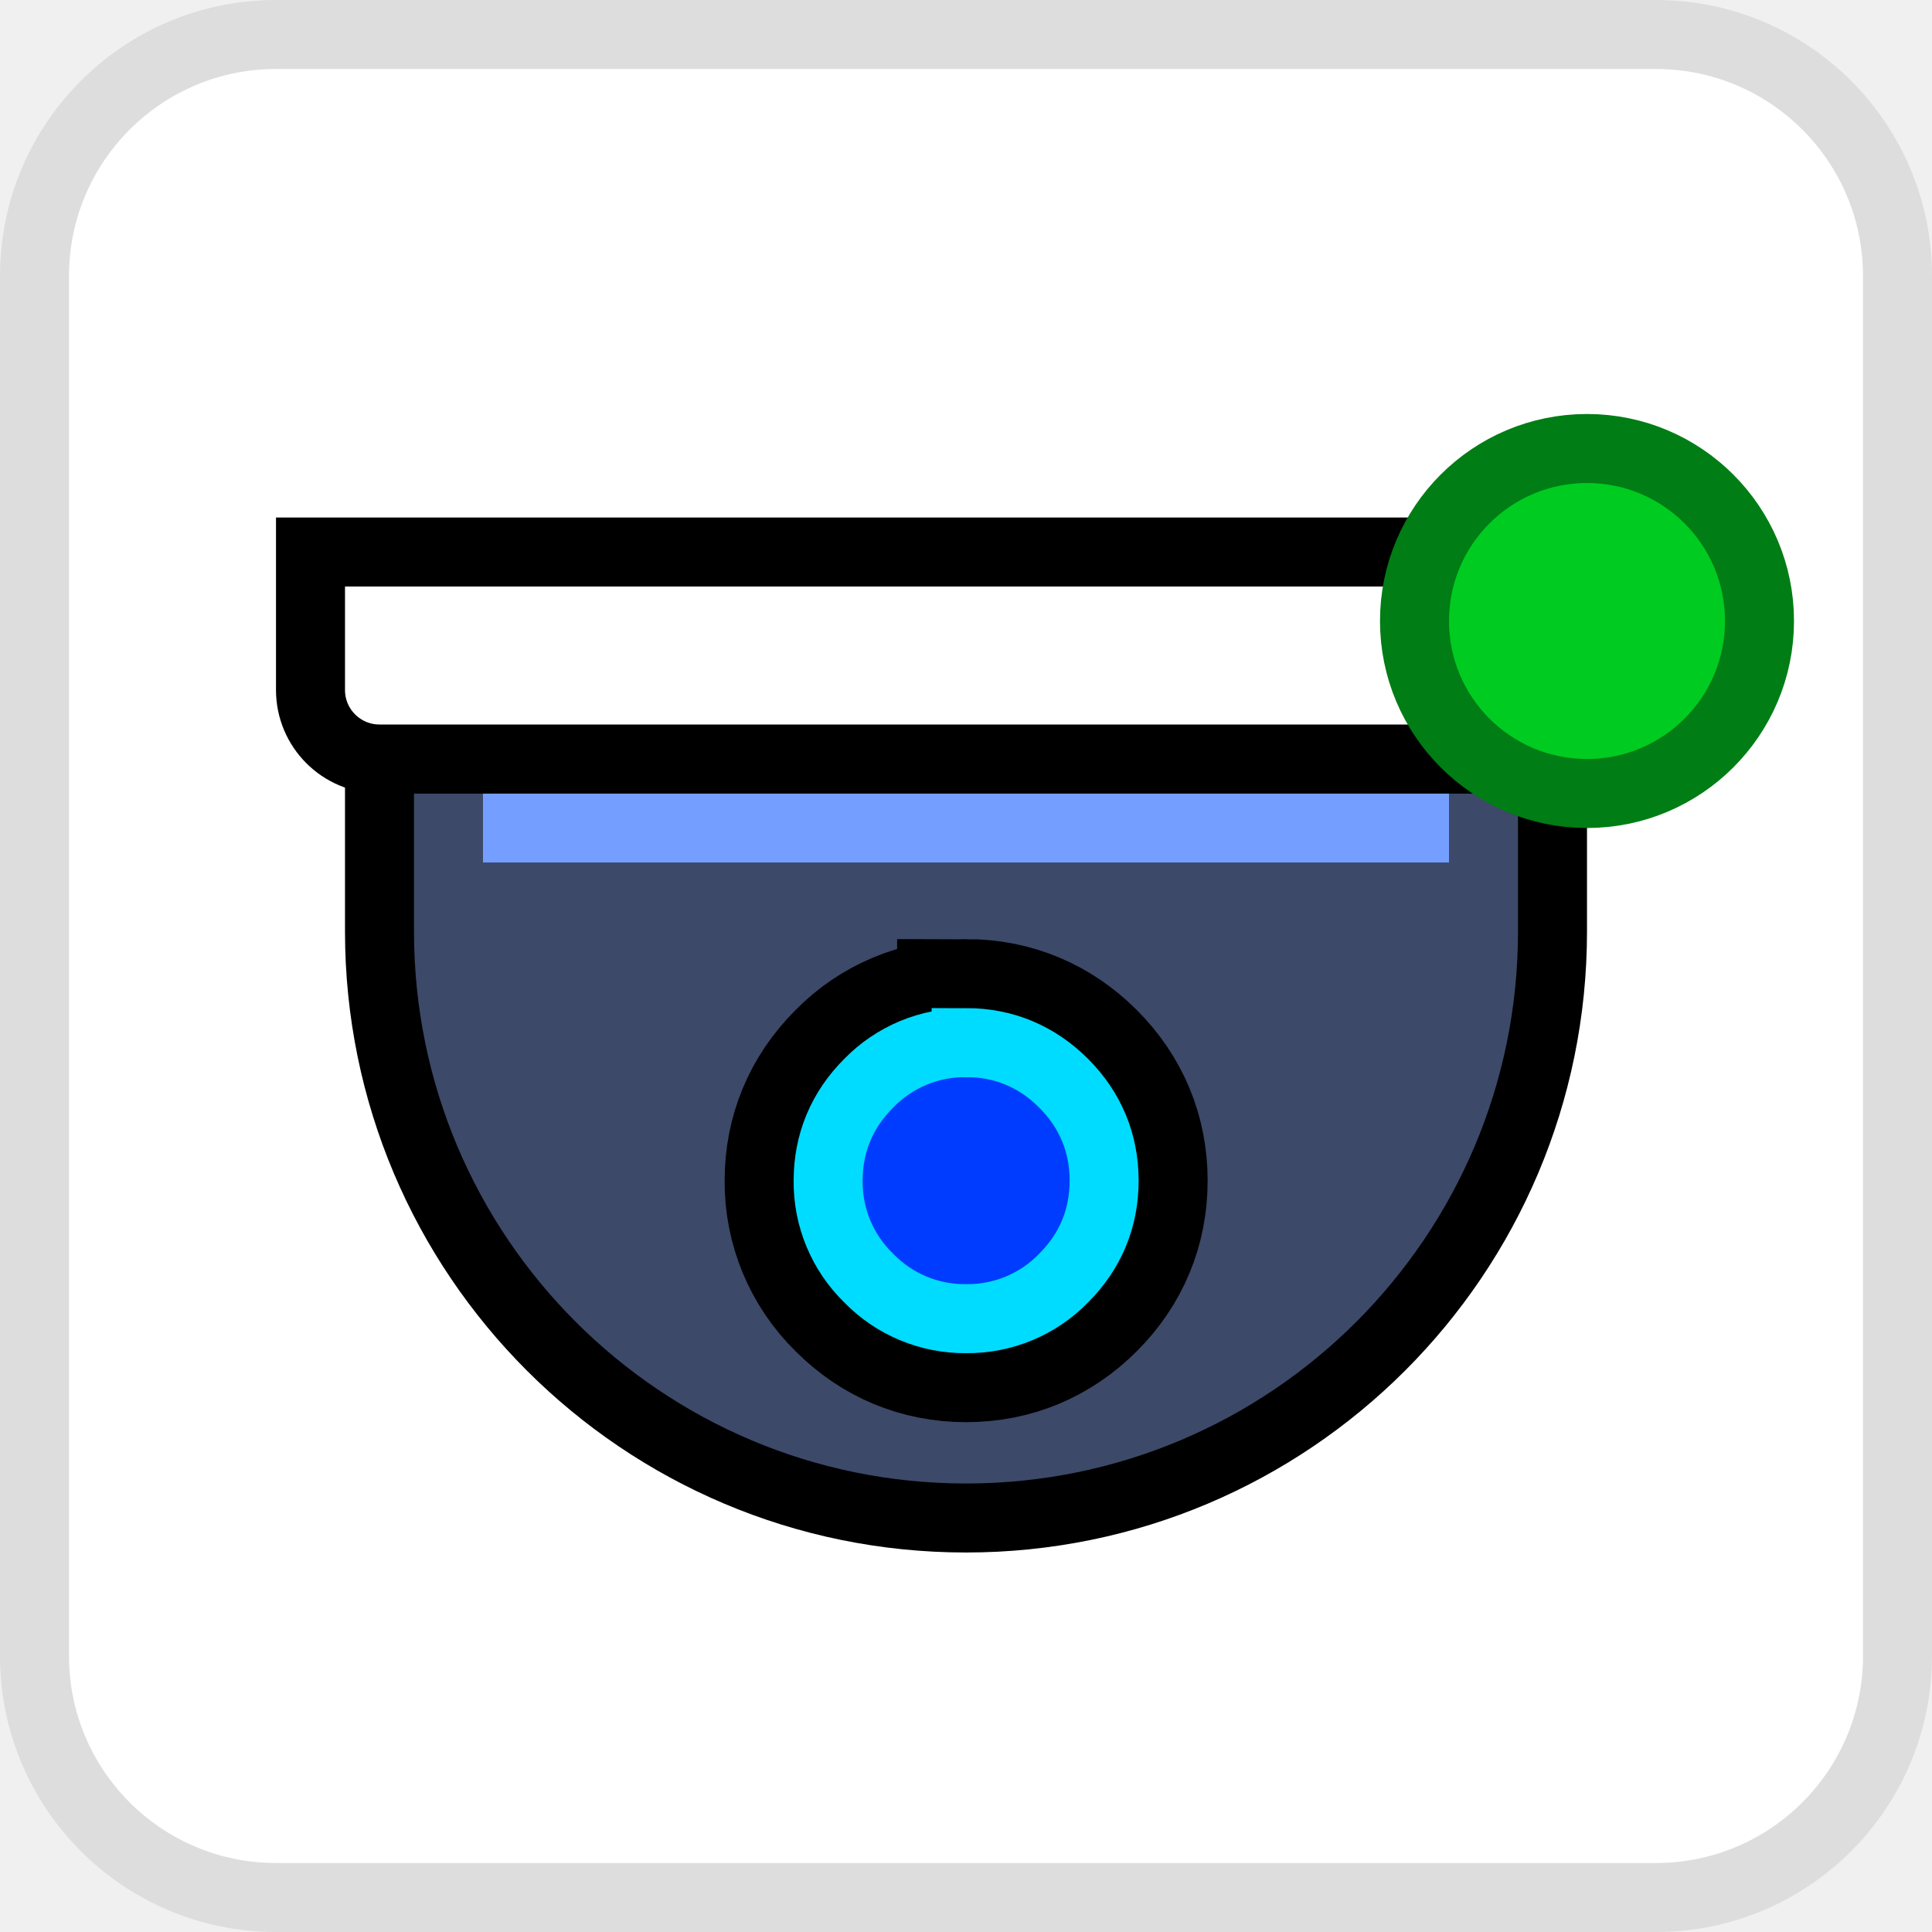
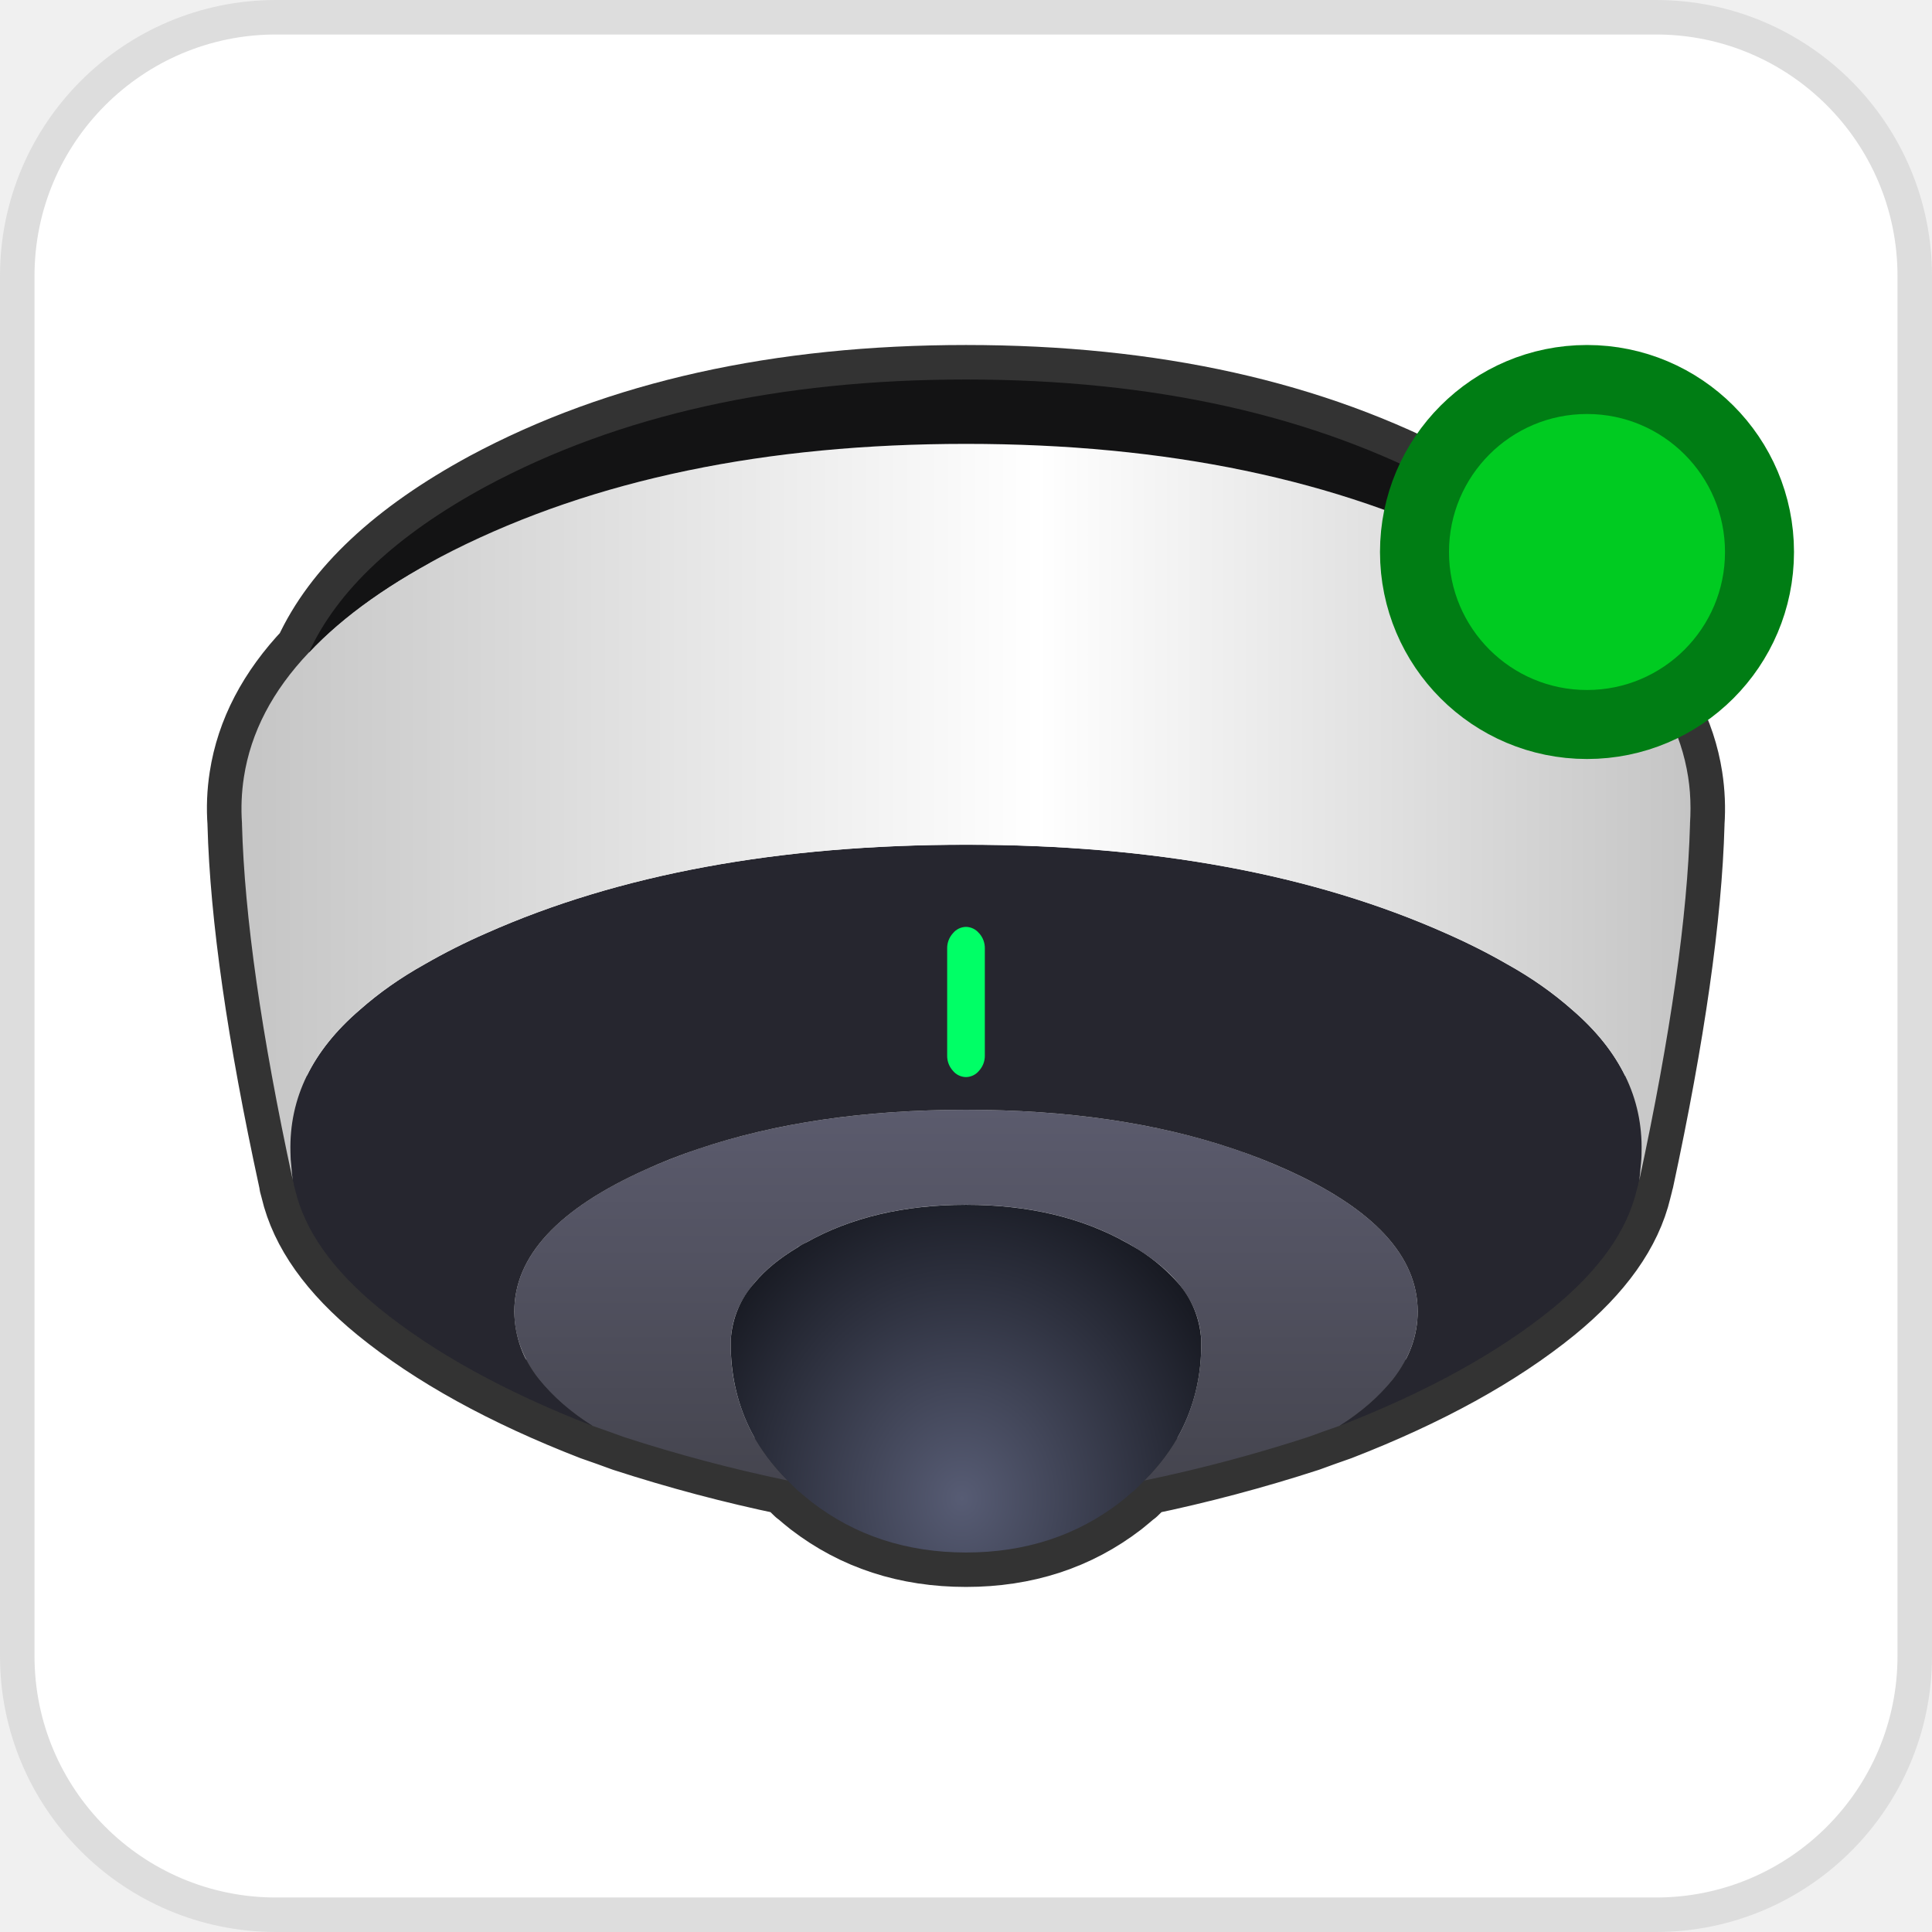
<svg xmlns="http://www.w3.org/2000/svg" width="28" height="28" fill="none" viewBox="0 0 28 28">
-   <rect width="27" height="27" x=".5" y=".5" fill="#fff" stroke="#ddd" rx="3.5" />
-   <path fill="#3c4968" stroke="#000" d="M22.5 11v2.5a8.5 8.5 0 0 1-17 0V11z" />
-   <path fill="#749eff" d="M7 11.5h14v1H7z" />
-   <path stroke="#000" stroke-width="2" d="M14.002 14.61c.68 0 1.287.256 1.766.735.48.48.734 1.086.734 1.766s-.254 1.286-.734 1.765c-.48.48-1.086.735-1.766.735s-1.286-.255-1.765-.735a2.44 2.44 0 0 1-.735-1.765c0-.68.255-1.286.735-1.766a2.44 2.44 0 0 1 1.765-.734Z" />
-   <path fill="#003cff" stroke="#00dcff" d="M14.002 15.11c.546 0 1.026.202 1.413.589.386.386.587.866.587 1.412s-.2 1.025-.587 1.412a1.94 1.94 0 0 1-1.413.588 1.94 1.94 0 0 1-1.412-.588 1.94 1.94 0 0 1-.588-1.412c0-.546.201-1.026.588-1.412a1.94 1.94 0 0 1 1.412-.588Z" />
-   <path fill="#fff" stroke="#000" d="M23.5 8v2a1 1 0 0 1-1 1h-17a1 1 0 0 1-1-1V8z" />
-   <circle cx="23" cy="9" r="2.5" fill="#00cb21" stroke="#007d14" />
+   <rect width="27.5" height="27.5" x=".25" y=".25" fill="#fff" stroke="#ddd" stroke-width=".5" rx="3.75" />
+   <path stroke="#333" stroke-linecap="round" stroke-linejoin="round" d="M4.475 9.458q.62-1.353 2.57-2.41Q9.93 5.5 14 5.5t6.954 1.548q1.95 1.057 2.571 2.41.79.832.94 1.804a3 3 0 0 1 .028.67v.015q-.055 1.998-.736 5.163l-.014.04v.015a1 1 0 0 1-.02.078q-.212.894-1.22 1.718-1.187.964-3.09 1.703-.225.078-.456.163-1.173.381-2.373.63-.075.078-.157.156-.007 0-.013.008-.09.077-.178.148-.948.73-2.236.73t-2.236-.73a5 5 0 0 1-.178-.148q-.006-.008-.013-.008a5 5 0 0 1-.157-.156q-1.2-.249-2.373-.63a23 23 0 0 0-.457-.163q-1.902-.738-3.088-1.703-1.01-.825-1.22-1.718a1 1 0 0 1-.021-.078v-.016l-.01-.043q-.686-3.157-.74-5.16v-.015a2.913 2.913 0 0 1 .027-.669q.15-.972.941-1.804" />
+   <path fill="url(#a)" d="M16.318 18.004a1 1 0 0 1 .096.055q.408.24.654.528.32.382.341.833v.124q-.014.645-.293 1.198a2.9 2.9 0 0 1-.532.715q1.2-.249 2.373-.63.231-.085.457-.163.497-.319.777-.677.355-.459.355-.98 0-1.205-1.91-2.06a8 8 0 0 0-.756-.296q-1.678-.567-3.88-.567t-3.88.567a8 8 0 0 0-.756.296q-1.91.855-1.91 2.06 0 .521.355.98.28.358.777.677.226.078.457.163 1.173.381 2.373.63a2.9 2.9 0 0 1-.532-.715 2.74 2.74 0 0 1-.293-1.198v-.124q.021-.451.348-.833.225-.271.613-.505.014-.015.034-.023a1 1 0 0 1 .103-.055q.968-.544 2.311-.544t2.318.544" />
+   <path fill="url(#b)" d="M16.414 18.06a1 1 0 0 0-.096-.055q-.975-.544-2.318-.544t-2.312.544a.7.7 0 0 0-.136.078q-.388.233-.614.506a1.35 1.35 0 0 0-.347.832v.124q.014.645.293 1.198.198.38.532.715.075.078.157.155.006 0 .013.008.089.078.178.148.947.73 2.236.731 1.288 0 2.236-.73.09-.072.177-.149.008-.008.014-.008a5 5 0 0 0 .157-.155q.334-.334.532-.715.28-.552.293-1.198v-.124a1.37 1.37 0 0 0-.34-.832 2.6 2.6 0 0 0-.655-.53" />
+   <path fill="#26262f" d="M23.79 16.69q.028-1.165-1.001-2.052a5.3 5.3 0 0 0-.941-.661 9 9 0 0 0-.894-.451Q18.071 12.243 14 12.243t-6.955 1.283a9 9 0 0 0-.893.45 5.3 5.3 0 0 0-.94.662q-1.03.885-1.003 2.053 0 .109.014.225.005.096.02.187l.014.047v.015a1 1 0 0 0 .02.078q.212.894 1.22 1.719 1.187.963 3.09 1.703a3.1 3.1 0 0 1-.778-.677 1.57 1.57 0 0 1-.355-.98q0-1.205 1.91-2.06.36-.165.756-.296 1.678-.568 3.88-.568t3.88.568q.395.132.756.295 1.91.856 1.91 2.061 0 .521-.355.98a3.1 3.1 0 0 1-.777.677q1.902-.739 3.088-1.703 1.01-.825 1.22-1.72a1 1 0 0 0 .021-.077v-.015l.014-.04q.014-.1.02-.194.014-.117.014-.225" />
+   <path fill="url(#c)" d="M24.466 11.262q-.15-.973-.941-1.804-.75-.801-2.086-1.478Q18.356 6.432 14 6.433q-4.357 0-7.439 1.547-1.336.677-2.086 1.478-.79.832-.94 1.804a3 3 0 0 0-.028.669v.015q.054 2.001.736 5.156a2 2 0 0 1-.02-.187 2 2 0 0 1-.014-.225q-.027-1.167 1.002-2.053.39-.35.941-.661a9 9 0 0 1 .893-.451Q9.93 12.242 14 12.242t6.954 1.283q.491.217.894.45.552.312.94.662 1.03.886 1.003 2.053 0 .109-.014.225a3 3 0 0 1-.02.195q.681-3.165.736-5.164v-.015q.007-.109.007-.218 0-.234-.034-.451" />
+   <path fill="#131314" d="M23.525 9.458q-.62-1.353-2.57-2.41Q18.07 5.5 14 5.5T7.046 7.048q-1.95 1.057-2.57 2.41.75-.8 2.085-1.477 3.082-1.548 7.44-1.548 4.356 0 7.438 1.548 1.336.675 2.086 1.477" />
+   <path fill="#0f6" d="M14.19 13.526a.25.25 0 0 0-.19-.093.25.25 0 0 0-.19.093.32.32 0 0 0-.083.218v1.555a.32.32 0 0 0 .082.218.25.25 0 0 0 .191.093.25.25 0 0 0 .19-.093.32.32 0 0 0 .083-.218v-1.555a.32.32 0 0 0-.082-.218" />
+   <circle cx="23" cy="8" r="2.5" fill="#00cb21" stroke="#007d14" />
+   <defs>
+     <linearGradient id="a" x1="14" x2="14" y1="16.08" y2="21.453" gradientUnits="userSpaceOnUse">
+       <stop stop-color="#5b5b6d" />
+       <stop offset="1" stop-color="#45454f" />
+     </linearGradient>
+     <linearGradient id="c" x1="3.5" x2="24.5" y1="11.791" y2="11.791" gradientUnits="userSpaceOnUse">
+       <stop stop-color="#c5c5c5" />
+       <stop offset=".549" stop-color="#fff" />
+       <stop offset="1" stop-color="#c5c5c5" />
+     </linearGradient>
+     <radialGradient id="b" cx="0" cy="0" r="1" gradientTransform="matrix(4.275 0 0 4.87587 13.938 21.722)" gradientUnits="userSpaceOnUse">
+       <stop stop-color="#575c74" />
+       <stop offset="1" stop-color="#161820" />
+     </radialGradient>
+   </defs>
</svg>
